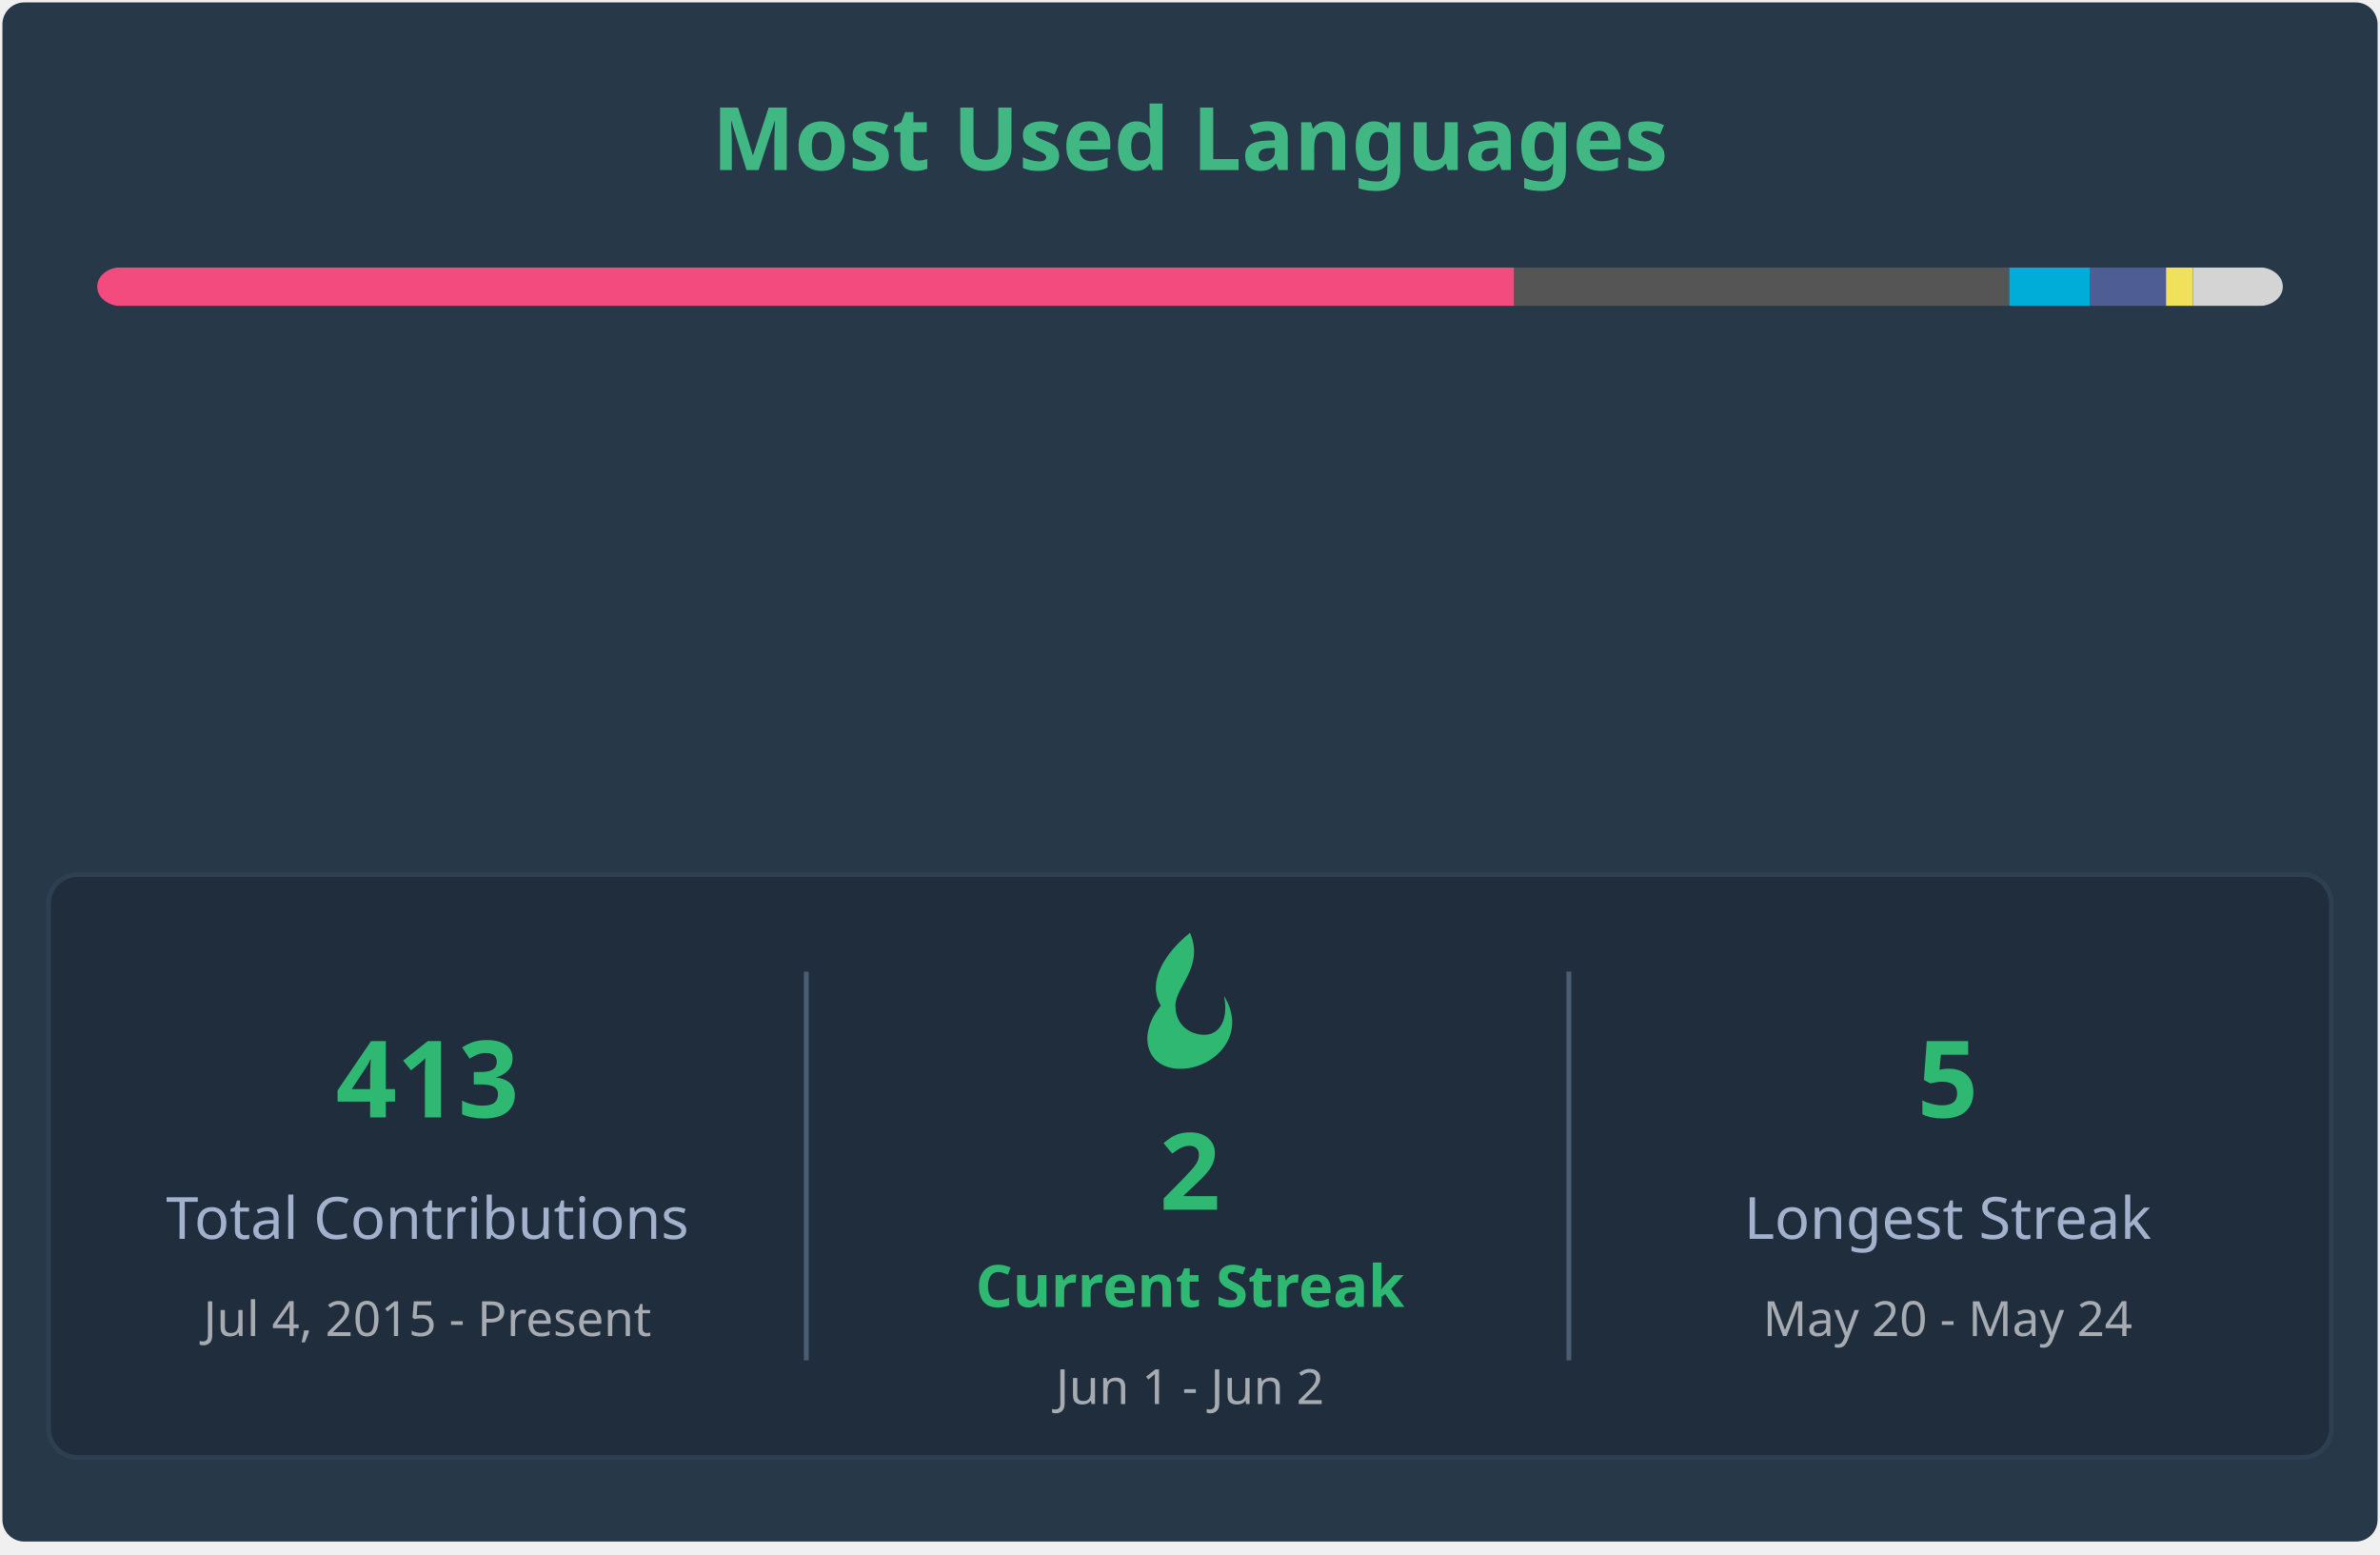
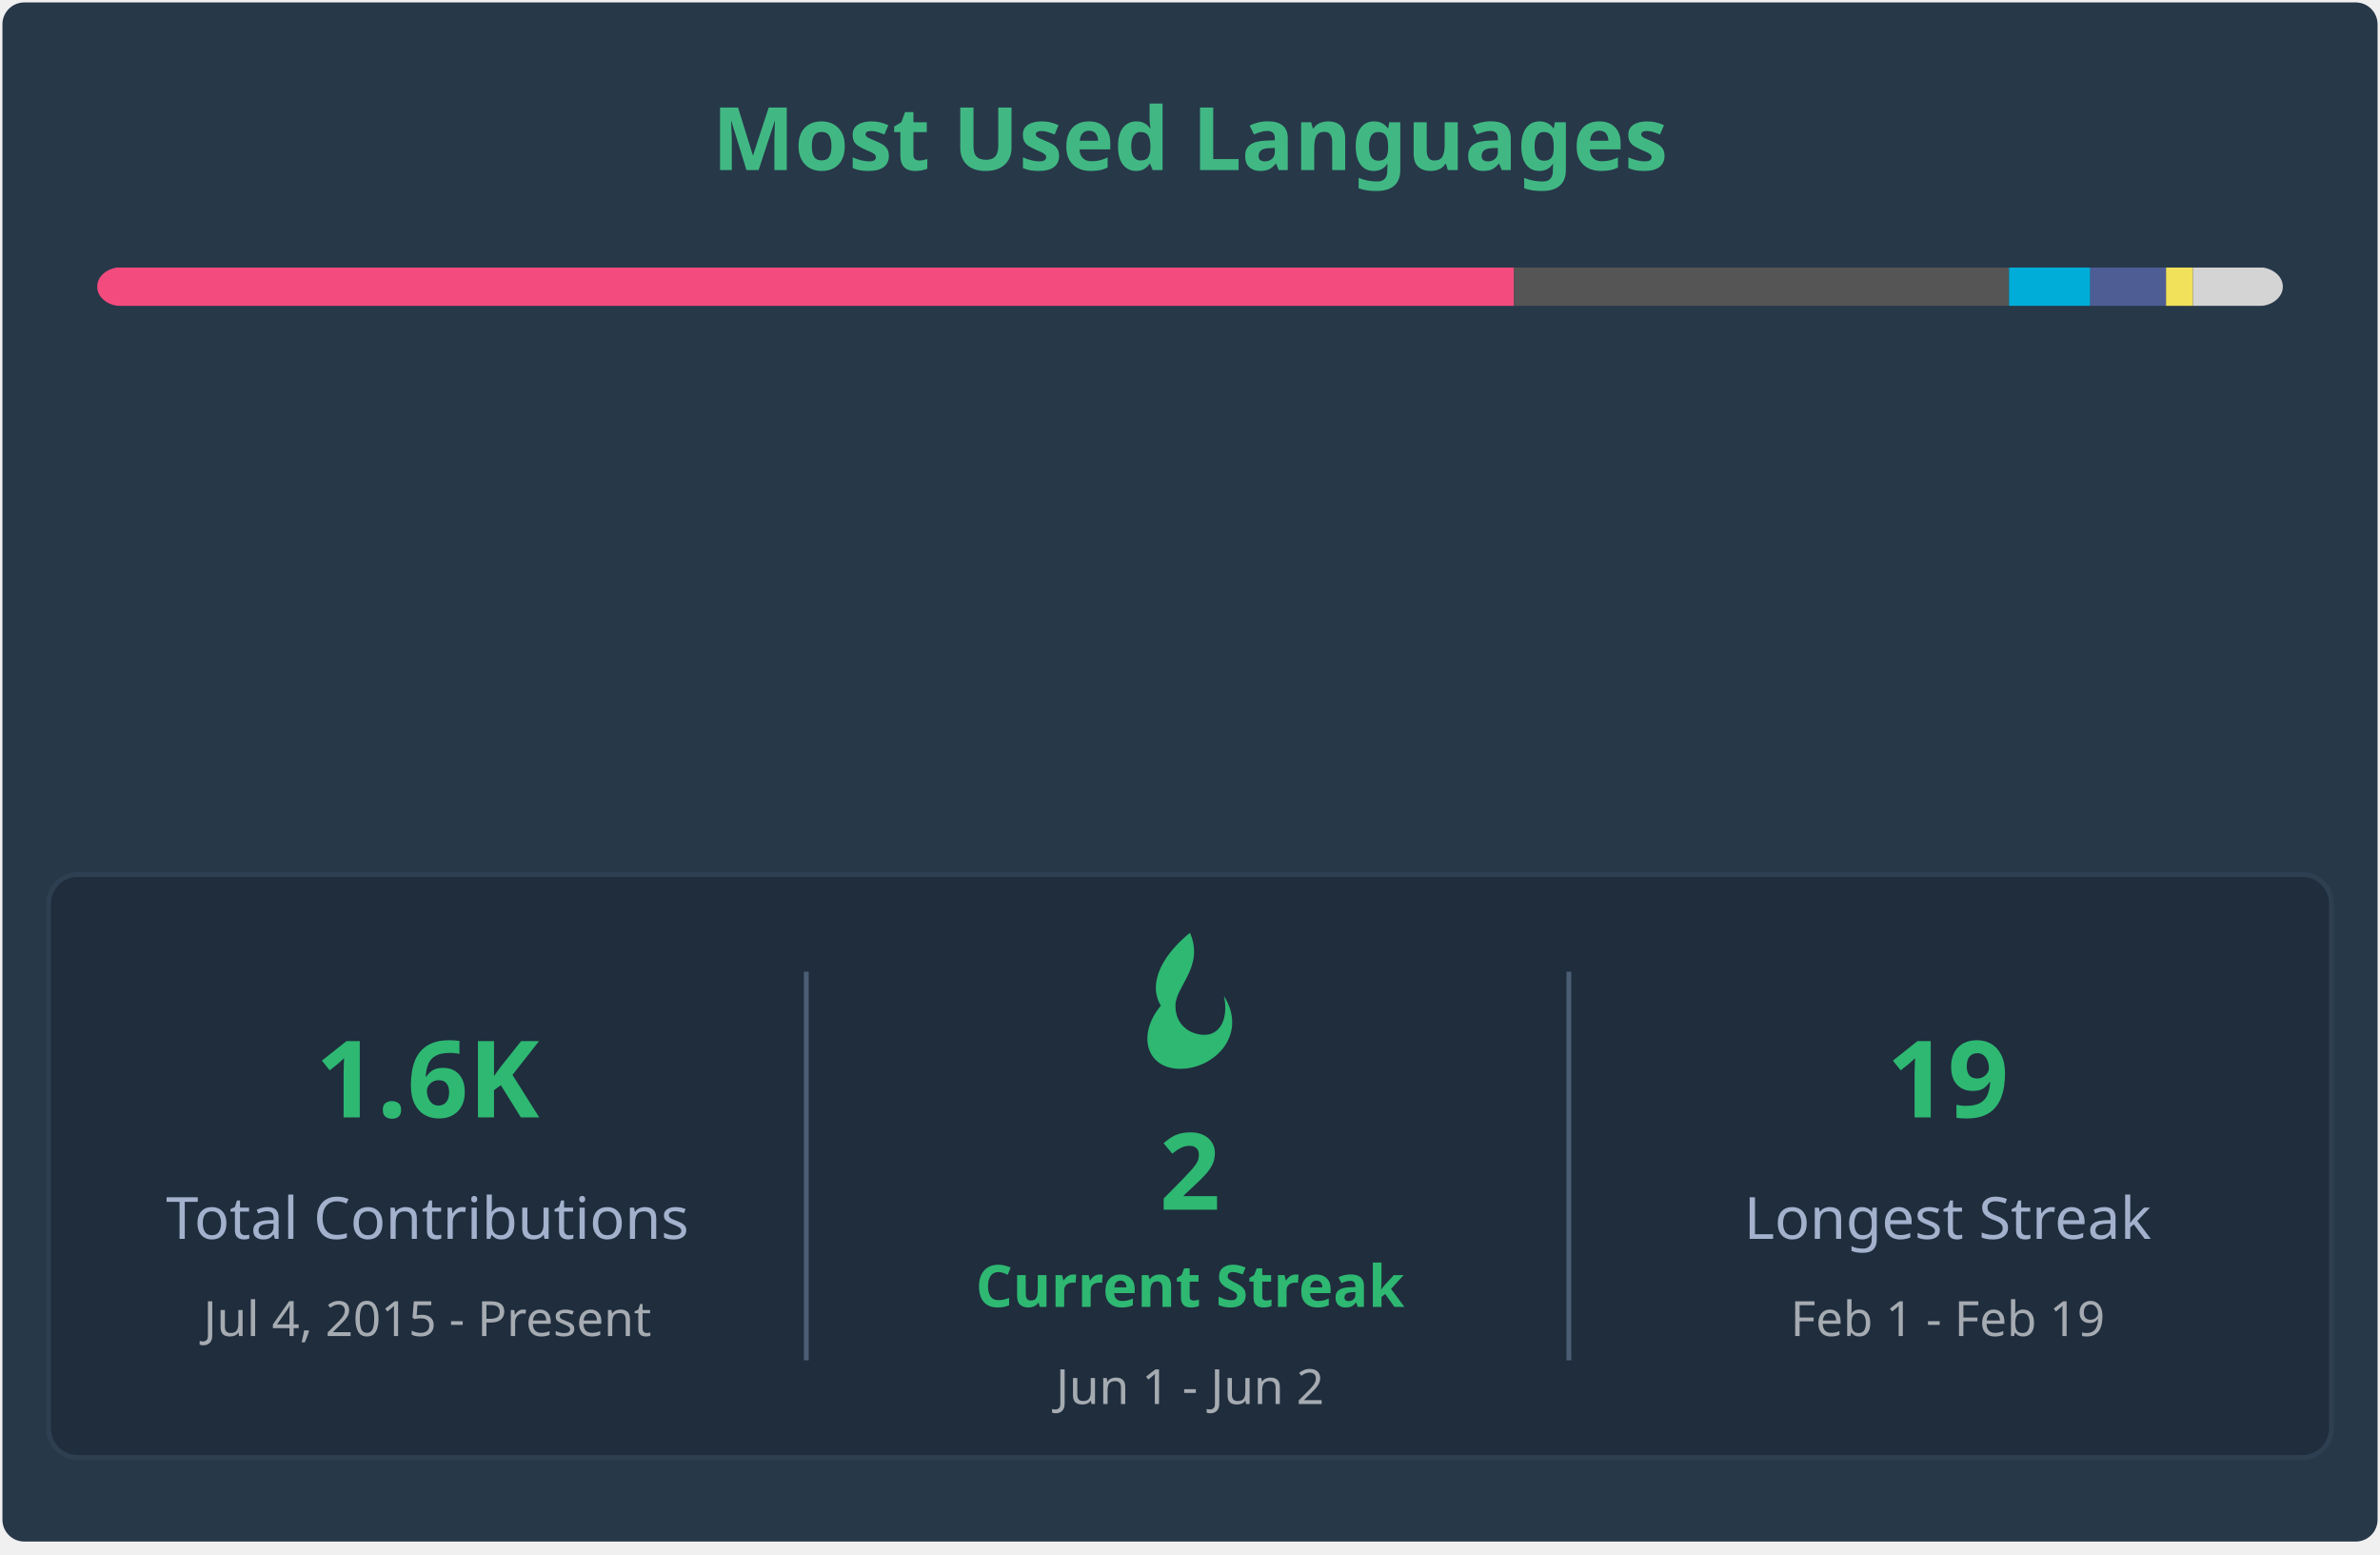
<svg xmlns="http://www.w3.org/2000/svg" width="490" height="320" viewBox="0 0 490 320" fill="none" role="img" aria-labelledby="descId">
  <style>
        .header {
            font: 600 18px 'Segoe UI', Ubuntu, Sans-Serif;
            fill: #41b883;
            animation: fadeInAnimation 0.8s ease-in-out forwards;
        }
        @supports(-moz-appearance: auto) {
             
            .header { font-size: 15.5px; }
        }

        @keyframes slideInAnimation {
            from { width: 0; }
            to { width: calc(100%-100px); }
        }
        @keyframes growWidthAnimation {
            from { width: 0; }
            to { width: 100%; }
        }
        .stat {
            font: 600 14px 'Segoe UI', Ubuntu, "Helvetica Neue", Sans-Serif; fill: #fffefe;
        }
        @supports(-moz-appearance: auto) {
             
            .stat { font-size:12px; }
        }
        .bold { font-weight: 700 }
        .lang-name {
            font: 400 11px "Segoe UI", Ubuntu, Sans-Serif;
            fill: #fffefe;
        }
        .stagger {
            opacity: 0;
            animation: fadeInAnimation 0.3s ease-in-out forwards;
        }
        #rect-mask rect{
            animation: slideInAnimation 1s ease-in-out forwards;
        }
        .lang-progress{
            animation: growWidthAnimation 0.6s ease-in-out forwards;
        }

         
        @keyframes scaleInAnimation {
            from { transform: translate(-5px, 5px) scale(0); }
            to { transform: translate(-5px, 5px) scale(1); }
        }
        @keyframes fadeInAnimation {
            from { opacity: 0; }
            to { opacity: 1; }
        }
    </style>
  <rect x="0.5" y="0.5" rx="4.5" height="99%" stroke="#e4e2e2" width="489" fill="#273849" stroke-opacity="0" />
  <g transform="translate(245, 35)">
    <text x="0" y="0" class="header" text-anchor="middle">Most Used Languages</text>
  </g>
  <g transform="translate(0, 55)">
    <svg x="20">
      <mask id="rect-mask">
        <rect x="0" y="0" width="450" height="8" fill="white" rx="5" />
      </mask>
-       <rect mask="url(#rect-mask)" x="0" y="0" width="291.752" height="8" fill="#f34b7d" />
-       <rect mask="url(#rect-mask)" x="291.752" y="0" width="101.919" height="8" fill="#555555" />
-       <rect mask="url(#rect-mask)" x="393.671" y="0" width="16.677" height="8" fill="#00ADD8" />
-       <rect mask="url(#rect-mask)" x="410.348" y="0" width="15.602" height="8" fill="#4F5D95" />
-       <rect mask="url(#rect-mask)" x="425.95" y="0" width="5.553" height="8" fill="#f1e05a" />
-       <rect mask="url(#rect-mask)" x="431.503" y="0" width="18.497" height="8" fill="#d4d4d4" />
+       <rect mask="url(#rect-mask)" x="0" y="0" width="291.718" height="8" fill="#f34b7d" />
+       <rect mask="url(#rect-mask)" x="291.718" y="0" width="101.908" height="8" fill="#555555" />
+       <rect mask="url(#rect-mask)" x="393.625" y="0" width="16.728" height="8" fill="#00ADD8" />
+       <rect mask="url(#rect-mask)" x="410.353" y="0" width="15.6" height="8" fill="#4F5D95" />
+       <rect mask="url(#rect-mask)" x="425.953" y="0" width="5.552" height="8" fill="#f1e05a" />
+       <rect mask="url(#rect-mask)" x="431.505" y="0" width="18.495" height="8" fill="#d4d4d4" />
      <g transform="translate(0, 25)">
        <g transform="translate(5, 0)">
          <g transform="translate(0, 0)">
            <g class="stagger" style="animation-delay: 450ms">
              <circle cx="5" cy="6" r="5" fill="#f34b7d" />
              <text x="15" y="10" class="lang-name">
                                    C++ 64.83%
                                </text>
            </g>
          </g>
          <g transform="translate(0, 25)">
            <g class="stagger" style="animation-delay: 600ms">
              <circle cx="5" cy="6" r="5" fill="#555555" />
              <text x="15" y="10" class="lang-name">
                                    C 22.65%
                                </text>
            </g>
          </g>
          <g transform="translate(0, 50)">
            <g class="stagger" style="animation-delay: 750ms">
              <circle cx="5" cy="6" r="5" fill="#00ADD8" />
              <text x="15" y="10" class="lang-name">
-                                     Go 3.71%
+                                     Go 3.72%
                                </text>
            </g>
          </g>
        </g>
        <g transform="translate(235, 0)">
          <g transform="translate(0, 0)">
            <g class="stagger" style="animation-delay: 450ms">
              <circle cx="5" cy="6" r="5" fill="#4F5D95" />
              <text x="15" y="10" class="lang-name">
                                    PHP 3.47%
                                </text>
            </g>
          </g>
          <g transform="translate(0, 25)">
            <g class="stagger" style="animation-delay: 600ms">
              <circle cx="5" cy="6" r="5" fill="#f1e05a" />
              <text x="15" y="10" class="lang-name">
                                    JavaScript 1.23%
                                </text>
            </g>
          </g>
          <g transform="translate(0, 50)">
            <g class="stagger" style="animation-delay: 750ms">
              <circle cx="5" cy="6" r="5" fill="#d4d4d4" />
              <text x="15" y="10" class="lang-name">
                                    Others 4.11%
                                </text>
            </g>
          </g>
        </g>
      </g>
    </svg>
  </g>
  <g transform="translate(10, 180)">
    <rect width="470" height="120" rx="6" fill="#1f2d3d" stroke="#2e3f51" stroke-width="1" />
    <g transform="translate(0, 20)">
      <text x="78" y="30" fill="#2eb872" font-family="Segoe UI, Ubuntu, sans-serif" font-weight="bold" font-size="22px" text-anchor="middle">
-                 413
+                 1.6K
            </text>
      <text x="78" y="55" fill="#a4b1cd" font-family="Segoe UI, Ubuntu, sans-serif" font-size="12px" text-anchor="middle">
                Total Contributions
            </text>
      <text x="78" y="75" fill="#ffffff" opacity="0.6" font-family="Segoe UI, Ubuntu, sans-serif" font-size="10px" text-anchor="middle">
                Jul 4, 2015 - Present
            </text>
    </g>
    <line x1="156" y1="20" x2="156" y2="100" stroke="#4b5d73" stroke-width="1" />
    <g transform="translate(156, 15)">
      <path d="M79,-3 C82,4 76,8 76,12 C76,16 79,18 82,18 C85,18 87,15 86,10 C91,18 84,25 77,25 C70,25 68,18 73,12 C70,7 74,1 79,-3 Z" fill="#2eb872" />
      <text x="79" y="54" fill="#2eb872" font-family="Segoe UI, Ubuntu, sans-serif" font-weight="bold" font-size="22px" text-anchor="middle">
                2
            </text>
      <text x="79" y="74" fill="#2eb872" font-family="Segoe UI, Ubuntu, sans-serif" font-weight="bold" font-size="12px" text-anchor="middle">
                Current Streak
            </text>
      <text x="79" y="94" fill="#ffffff" opacity="0.6" font-family="Segoe UI, Ubuntu, sans-serif" font-size="10px" text-anchor="middle">
                Jun  1 - Jun  2
            </text>
    </g>
    <line x1="313" y1="20" x2="313" y2="100" stroke="#4b5d73" stroke-width="1" />
    <g transform="translate(313, 20)">
      <text x="78" y="30" fill="#2eb872" font-family="Segoe UI, Ubuntu, sans-serif" font-weight="bold" font-size="22px" text-anchor="middle">
-                 5
+                 19
            </text>
      <text x="78" y="55" fill="#a4b1cd" font-family="Segoe UI, Ubuntu, sans-serif" font-size="12px" text-anchor="middle">
                Longest Streak
            </text>
      <text x="78" y="75" fill="#ffffff" opacity="0.6" font-family="Segoe UI, Ubuntu, sans-serif" font-size="10px" text-anchor="middle">
-                 May 20 - May 24
+                 Feb  1 - Feb 19
            </text>
    </g>
  </g>
</svg>
